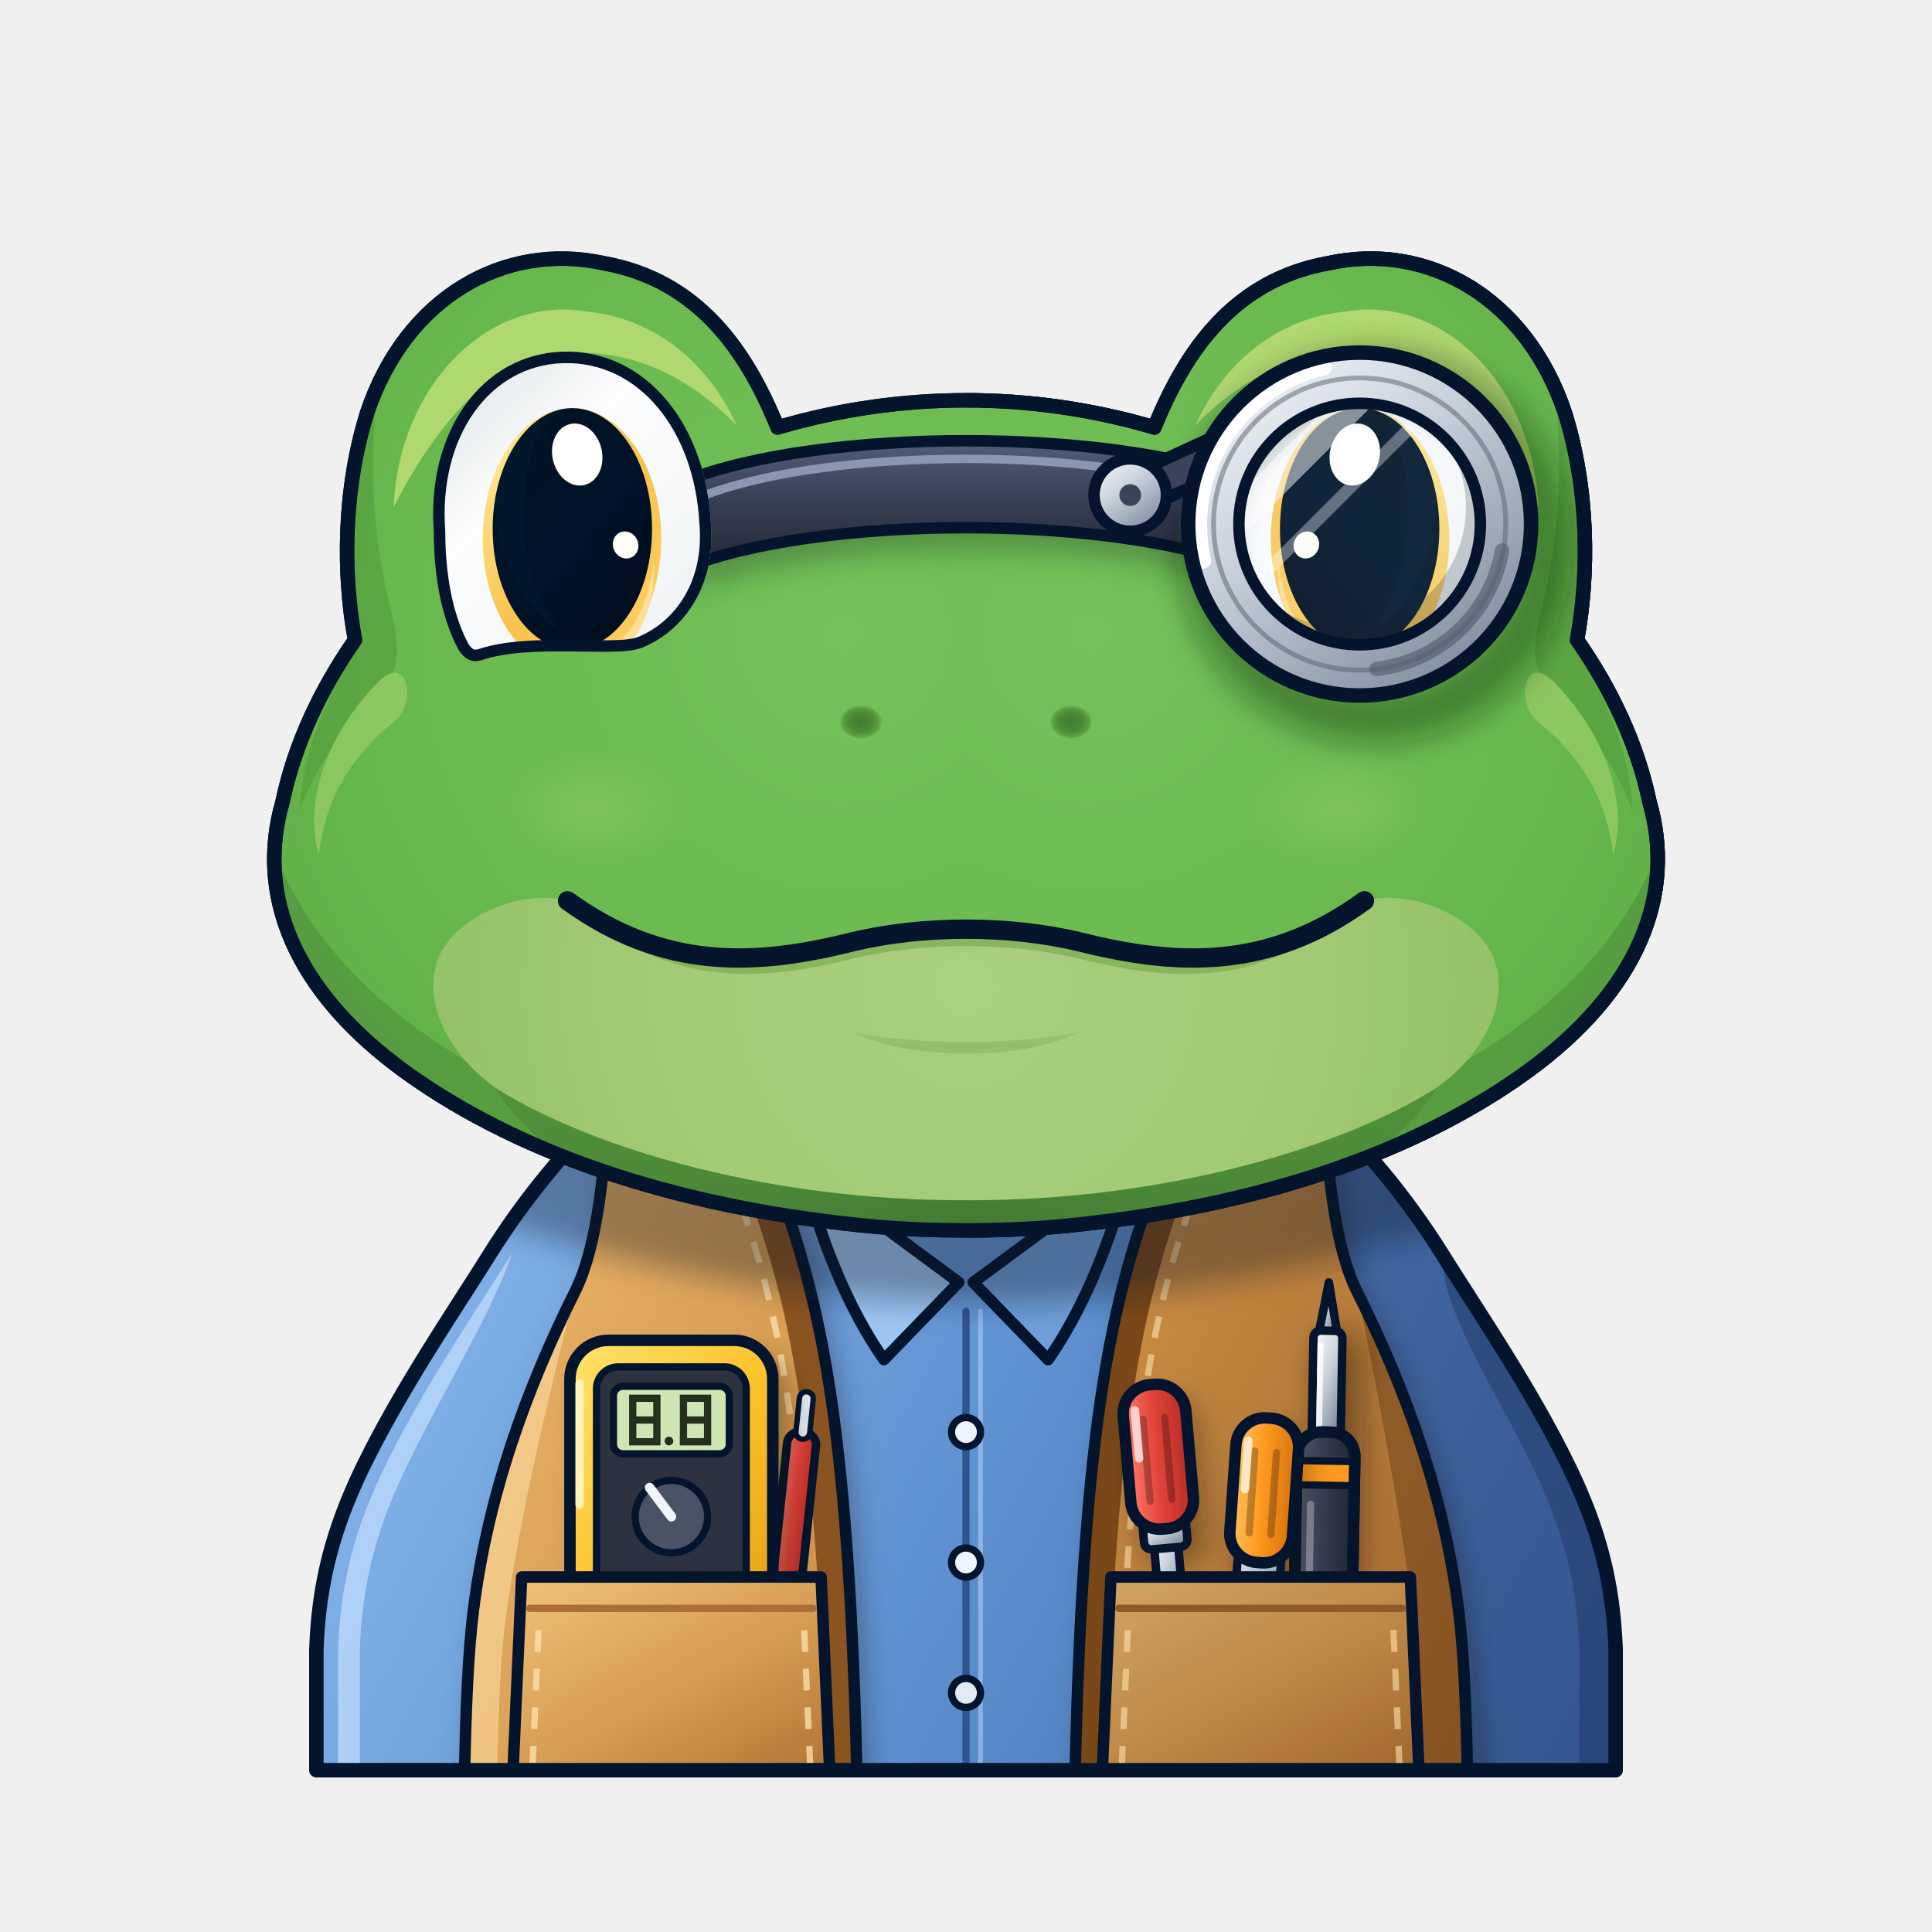
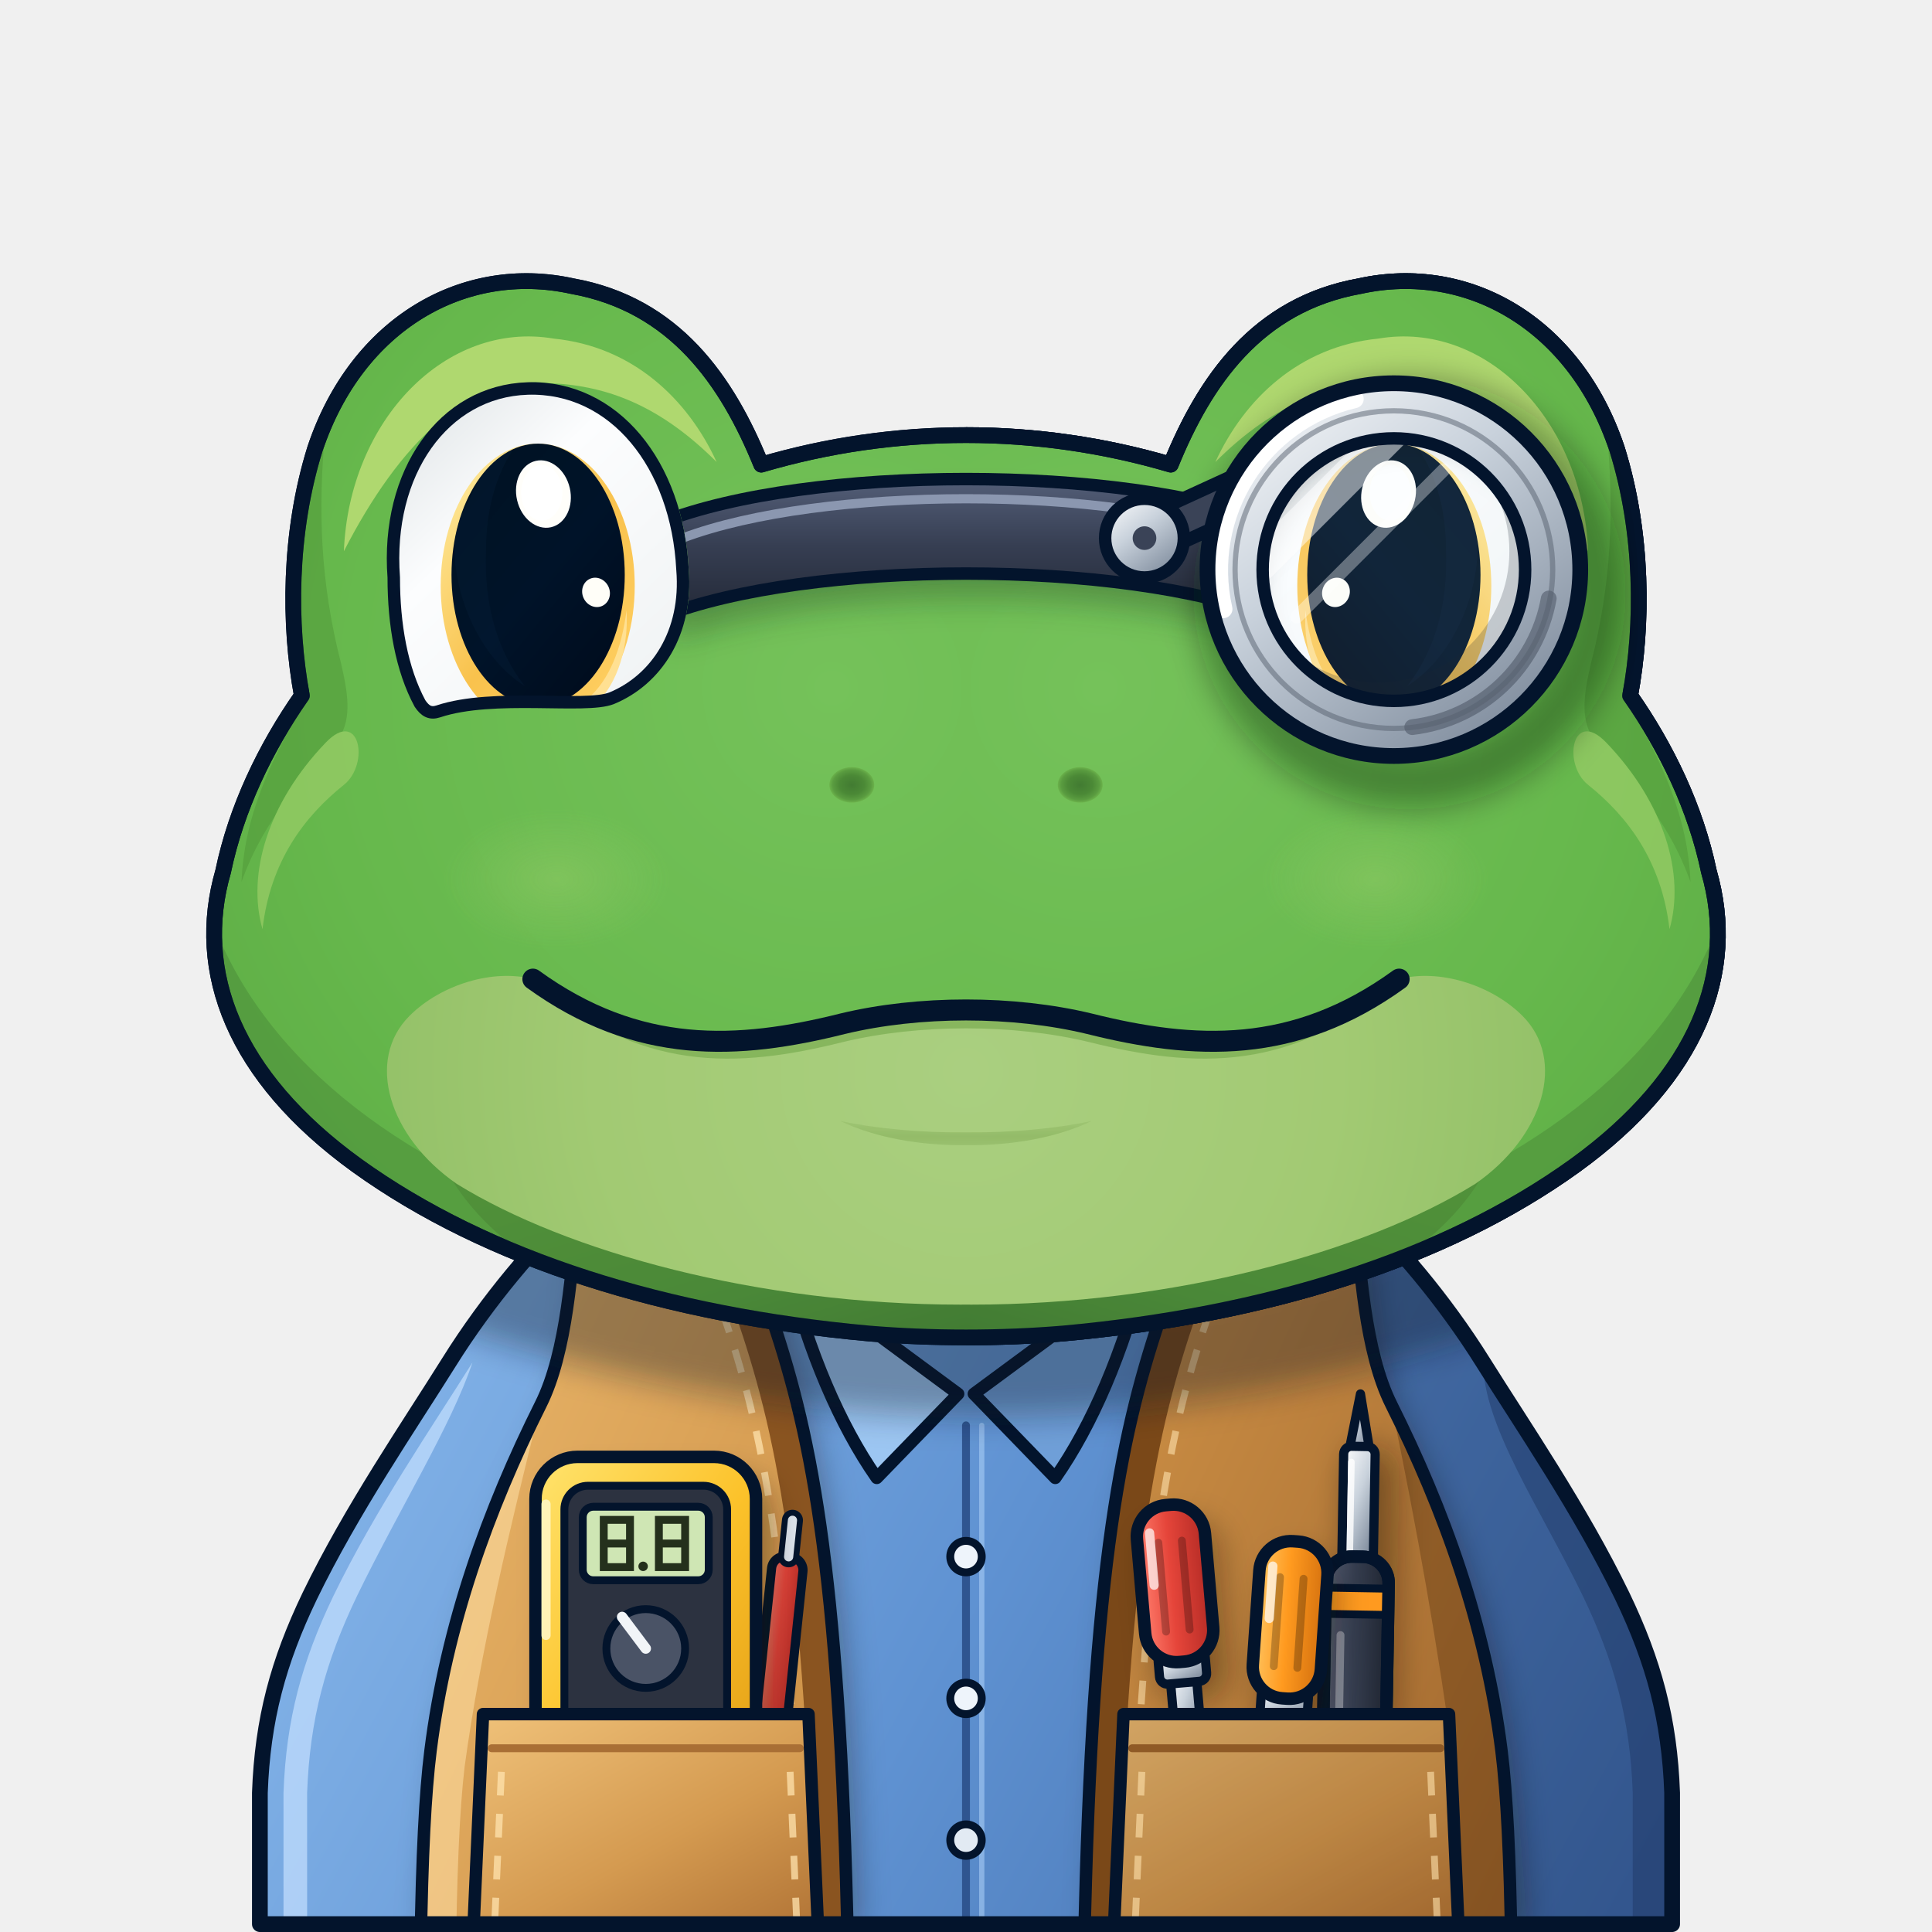
- <svg xmlns="http://www.w3.org/2000/svg" width="1000" height="1000" viewBox="100 17 800 800" role="img" aria-labelledby="icon-title icon-desc">
+ <svg xmlns="http://www.w3.org/2000/svg" width="1000" height="1000" viewBox="132 17 736 736" role="img" aria-labelledby="icon-title icon-desc">
  <defs>
    <linearGradient id="pupil" x1="0" y1="0" x2=".8" y2="1">
      <stop offset="0" stop-color="#001222" />
      <stop offset=".57" stop-color="#001329" />
      <stop offset="1" stop-color="#000c1d" />
    </linearGradient>
    <linearGradient id="edge-shade" x1="0" y1="0" x2=".8" y2="1">
      <stop offset="0" stop-color="#5c9f3d" />
      <stop offset=".63" stop-color="#488436" />
      <stop offset="1" stop-color="#2e5b28" />
    </linearGradient>
    <linearGradient id="eye-rim" x1="0" y1="0" x2=".85" y2="1">
      <stop offset="0" stop-color="#fff0a8" />
      <stop offset=".56" stop-color="#f9c24d" />
      <stop offset="1" stop-color="#ffcf62" />
    </linearGradient>
    <linearGradient id="eye-sclera" x1="0" y1="0" x2=".85" y2="1">
      <stop offset="0" stop-color="#dde2e4" />
      <stop offset=".4" stop-color="#fcfdfe" />
      <stop offset="1" stop-color="#f0f3f4" />
    </linearGradient>
    <linearGradient id="lip-shadow" x1="489" y1="442" x2="489" y2="458" gradientUnits="userSpaceOnUse">
      <stop stop-color="#729d47" stop-opacity=".1" />
      <stop offset=".5" stop-color="#729d47" stop-opacity=".38" />
      <stop offset="1" stop-color="#729d47" stop-opacity=".15" />
    </linearGradient>
    <linearGradient id="shirt" x1="260" y1="500" x2="740" y2="760" gradientUnits="userSpaceOnUse">
      <stop offset="0" stop-color="#86b6ea" />
      <stop offset=".5" stop-color="#5f92d2" />
      <stop offset="1" stop-color="#3f69a6" />
    </linearGradient>
    <linearGradient id="vest" x1="290" y1="540" x2="710" y2="740" gradientUnits="userSpaceOnUse">
      <stop offset="0" stop-color="#e8b468" />
      <stop offset=".5" stop-color="#cc8f45" />
      <stop offset="1" stop-color="#a0672e" />
    </linearGradient>
    <linearGradient id="pocket" x1="0" y1="0" x2=".8" y2="1">
      <stop offset="0" stop-color="#f0c27a" />
      <stop offset=".6" stop-color="#d49a50" />
      <stop offset="1" stop-color="#b47738" />
    </linearGradient>
    <linearGradient id="meter" x1="0" y1="0" x2=".7" y2="1">
      <stop offset="0" stop-color="#ffe46e" />
      <stop offset=".5" stop-color="#fcc22a" />
      <stop offset="1" stop-color="#e09a14" />
    </linearGradient>
    <linearGradient id="metal" x1="0" y1="0" x2=".7" y2="1">
      <stop offset="0" stop-color="#ffffff" />
      <stop offset=".5" stop-color="#c9d2dc" />
      <stop offset="1" stop-color="#7f8c9d" />
    </linearGradient>
    <linearGradient id="red" x1="0" y1="0" x2="1" y2="0">
      <stop offset="0" stop-color="#ff7b6b" />
      <stop offset=".45" stop-color="#e5453a" />
      <stop offset="1" stop-color="#b42b25" />
    </linearGradient>
    <linearGradient id="orange" x1="0" y1="0" x2="1" y2="0">
      <stop offset="0" stop-color="#ffc35e" />
      <stop offset=".45" stop-color="#ff9a1f" />
      <stop offset="1" stop-color="#d4700e" />
    </linearGradient>
    <linearGradient id="grip" x1="0" y1="0" x2="1" y2="0">
      <stop offset="0" stop-color="#5a6479" />
      <stop offset=".45" stop-color="#363e50" />
      <stop offset="1" stop-color="#1f2531" />
    </linearGradient>
    <linearGradient id="ring" x1="0" y1="0" x2=".75" y2="1">
      <stop offset="0" stop-color="#ffffff" />
      <stop offset=".45" stop-color="#c9d2dc" />
      <stop offset="1" stop-color="#7f8c9d" />
    </linearGradient>
    <linearGradient id="band" x1="0" y1="198" x2="0" y2="252" gradientUnits="userSpaceOnUse">
      <stop offset="0" stop-color="#55607a" />
      <stop offset=".5" stop-color="#363e52" />
      <stop offset="1" stop-color="#232937" />
    </linearGradient>
    <radialGradient id="skin" cx="449" cy="279" r="470" gradientUnits="userSpaceOnUse">
      <stop offset="0" stop-color="#75c25a" />
      <stop offset=".42" stop-color="#66b84c" />
      <stop offset=".74" stop-color="#59a641" />
      <stop offset="1" stop-color="#43832e" />
    </radialGradient>
    <radialGradient id="nose-dimple">
      <stop stop-color="#427b32" />
      <stop offset=".55" stop-color="#4b8936" />
      <stop offset=".85" stop-color="#5a9c40" />
      <stop offset="1" stop-color="#6bb24b" />
    </radialGradient>
    <radialGradient id="cheek-light">
      <stop stop-color="#a2d16f" stop-opacity=".45" />
      <stop offset=".5" stop-color="#a2d16f" stop-opacity=".22" />
      <stop offset="1" stop-color="#a2d16f" stop-opacity="0" />
    </radialGradient>
    <radialGradient id="muzzle" cx="500" cy="425" r="283" gradientUnits="userSpaceOnUse">
      <stop stop-color="#aacf80" />
      <stop offset=".5" stop-color="#a2ca73" />
      <stop offset="1" stop-color="#8abb61" />
    </radialGradient>
    <clipPath id="head-clip">
      <path d="M 247 282 C 242 255 242 220 252 188 C 268 140 309 117 350 126 C 389 133 409 162 422 194 C 473 179 527 179 578 194 C 591 162 611 133 650 126 C 691 117 732 140 748 188 C 758 220 758 255 753 282 C 767 302 778 325 783 349 C 794 387 779 427 732 461 C 682 497 614 518 537 525 C 513 527 487 527 463 525 C 386 518 318 497 268 461 C 221 427 206 387 217 349 C 222 325 233 302 247 282 Z" />
    </clipPath>
    <clipPath id="body-clip">
      <path d="M 352 476 C 336 491 318 512 303 536 C 288 560 266 592 250 625 C 238 650 232 672 231 700 L 231 750 L 769 750 L 769 700 C 768 672 762 650 750 625 C 734 592 712 560 697 536 C 682 512 664 491 648 476 Z" />
    </clipPath>
    <clipPath id="glass">
      <circle cx="663" cy="234" r="50" />
    </clipPath>
    <filter id="blur" x="0" y="0" width="1000" height="1000" filterUnits="userSpaceOnUse">
      <feGaussianBlur stdDeviation="6" />
    </filter>
    <mask id="noeyes" x="0" y="0" width="1000" height="1000" maskUnits="userSpaceOnUse">
      <rect x="0" y="0" width="1000" height="1000" fill="#fff" />
      <path d="M 282 237 C 279 197 301 166 333 165 C 366 164 390 194 392 234 C 394 258 382 276 365 283 C 355 287 320 281 299 288 C 296 289 294 288 292 285 C 285 272 282 255 282 237 Z" fill="#000" stroke="#000" stroke-width="4.75" />
      <path d="M 718 237 C 721 197 699 166 667 165 C 634 164 610 194 608 234 C 606 258 618 276 635 283 C 645 287 680 281 701 288 C 704 289 706 288 708 285 C 715 272 718 255 718 237 Z" fill="#000" stroke="#000" stroke-width="4.75" />
    </mask>
    <clipPath id="mirror-half">
      <rect x="-4500" y="-5000" width="5000" height="10000" />
    </clipPath>
  </defs>
  <g stroke="#03142c" stroke-linecap="round" stroke-linejoin="round" stroke-width="6">
    <g id="body">
      <g id="outfit-body" clip-path="url(#body-clip)">
        <rect x="200" y="440" width="600" height="360" fill="url(#shirt)" stroke="none" />
        <g stroke="none">
          <path d="M 697 536 C 712 560 734 592 750 625 C 762 650 768 672 769 700 L 769 900 L 707 900 C 709 780 708 716 704 684 C 698 636 682 592 662 552 C 652 532 650 500 648 470 L 700 470 Z" opacity=".35" fill="#1d3561" />
          <path d="M 312 536 C 297 560 275 592 259 625 C 247 650 241 672 240 700 L 240 900 L 249 900 L 249 700 C 250 672 256 650 268 625 C 284 592 304 560 312 536 Z" opacity=".7" fill="#c4e0ff" />
          <path d="M 697 536 C 724 560 746 592 762 625 C 774 650 780 672 781 700 L 781 900 L 754 900 L 754 700 C 753 672 747 650 735 625 C 719 592 697 560 697 536 Z" opacity=".45" fill="#1d3561" />
          <path d="M 500 560 L 500 760" fill="none" stroke="#2f5590" stroke-width="3" />
          <path d="M 506 560 L 506 760" fill="none" stroke="#a9cdf5" stroke-opacity=".6" stroke-width="2" />
        </g>
        <circle cx="500" cy="610" r="6" fill="#eef4fb" stroke-width="3" />
        <circle cx="500" cy="664" r="6" fill="#eef4fb" stroke-width="3" />
        <circle cx="500" cy="718" r="6" fill="#e2eaf3" stroke-width="3" />
        <path d="M 352 470 L 430 470 L 425 516 C 440 560 452 610 455 760 L 290 760 C 291 740 292 716 296 684 C 302 636 318 592 338 552 C 348 532 350 500 352 470 Z" transform="translate(4 6)" opacity=".35" fill="#140c04" stroke="none" filter="url(#blur)" />
        <path d="M 648 470 L 570 470 L 575 516 C 560 560 548 610 545 760 L 710 760 C 709 740 708 716 704 684 C 698 636 682 592 662 552 C 652 532 650 500 648 470 Z" transform="translate(4 6)" opacity=".35" fill="#140c04" stroke="none" filter="url(#blur)" />
        <path d="M 352 470 L 430 470 L 425 516 C 440 560 452 610 455 760 L 290 760 C 291 740 292 716 296 684 C 302 636 318 592 338 552 C 348 532 350 500 352 470 Z" fill="url(#vest)" stroke="none" />
        <path d="M 648 470 L 570 470 L 575 516 C 560 560 548 610 545 760 L 710 760 C 709 740 708 716 704 684 C 698 636 682 592 662 552 C 652 532 650 500 648 470 Z" fill="url(#vest)" stroke="none" />
        <g stroke="none">
          <path d="M 338 552 C 318 592 302 636 296 684 C 292 716 291 780 293 900 L 306 900 C 305 790 305 724 309 690 C 315 646 326 600 338 552 Z" opacity=".55" fill="#ffe0a6" />
          <path d="M 662 552 C 682 592 698 636 704 684 C 708 716 709 780 707 900 L 688 900 C 690 790 690 724 686 690 C 680 646 672 600 662 552 Z" opacity=".4" fill="#5c3410" />
        </g>
        <path d="M 425 516 C 440 560 452 610 455 760" transform="translate(-7 0)" fill="none" stroke="#8a5420" stroke-linecap="butt" stroke-width="12" />
        <path d="M 575 516 C 560 560 548 610 545 760" transform="translate(7 0)" fill="none" stroke="#7a4818" stroke-linecap="butt" stroke-width="12" />
        <path d="M 425 516 C 440 560 452 610 455 760" transform="translate(-18 0)" fill="none" stroke="#ffe3ad" stroke-dasharray="9 7" stroke-linecap="butt" stroke-opacity=".75" stroke-width="2.6" />
        <path d="M 575 516 C 560 560 548 610 545 760" transform="translate(18 0)" fill="none" stroke="#ffe3ad" stroke-dasharray="9 7" stroke-linecap="butt" stroke-opacity=".6" stroke-width="2.6" />
        <path d="M 425 516 C 440 560 452 610 455 760" fill="none" stroke-width="4.75" />
        <path d="M 575 516 C 560 560 548 610 545 760" fill="none" stroke-width="4.75" />
        <path d="M 352 476 C 350 500 348 532 338 552 C 318 592 302 636 296 684 C 292 716 291 780 293 900" fill="none" stroke-width="4.75" />
        <path d="M 648 476 C 650 500 652 532 662 552 C 682 592 698 636 704 684 C 708 716 709 780 707 900" fill="none" stroke-width="4.75" />
        <path d="M 432 500 L 497 548 L 466 580 C 452 560 440 532 432 500 Z" fill="#9cc6f2" stroke-width="4.75" />
        <path d="M 568 500 L 503 548 L 534 580 C 548 560 560 532 568 500 Z" fill="#6f9fd8" stroke-width="4.75" />
        <g transform="translate(-7 0) rotate(6 434 700)">
          <rect x="424" y="610" width="12" height="90" rx="5" fill="url(#red)" stroke-width="3.5" />
          <path d="M 430 610 L 430 596" fill="none" stroke-width="8" />
          <path d="M 430 610 L 430 596" fill="none" stroke="#dfe6ee" stroke-width="3.5" />
        </g>
        <path d="M 352 572 L 404 572 Q 420 572 420 588 L 420 740 L 336 740 L 336 588 Q 336 572 352 572 Z" transform="translate(6 8)" opacity=".4" fill="#140c04" stroke="none" filter="url(#blur)" />
        <rect x="336" y="572" width="84" height="170" rx="16" fill="url(#meter)" stroke-width="4.75" />
        <rect x="347" y="583" width="62" height="150" rx="9" fill="#2c3240" stroke-width="3" />
        <rect x="354" y="591" width="48" height="28" rx="4" fill="#cfe6b4" stroke-width="3" />
        <path d="M 362 596 L 372 596 L 372 614 L 362 614 Z M 362 605 L 372 605" fill="none" stroke="#24301c" stroke-linecap="butt" stroke-linejoin="miter" stroke-width="3" />
        <circle cx="377" cy="613.7" r="1.8" fill="#24301c" stroke="none" />
        <path d="M 383 596 L 393 596 L 393 614 L 383 614 Z M 383 605 L 393 605" fill="none" stroke="#24301c" stroke-linecap="butt" stroke-linejoin="miter" stroke-width="3" />
        <circle cx="378" cy="645" r="15" fill="#4a5366" stroke-width="3" />
        <path d="M 378 645 L 369 633" fill="none" stroke="#f2f5f8" stroke-width="4" />
        <path d="M 340 590 L 340 640" fill="none" stroke="#fff6c2" stroke-opacity=".9" stroke-width="3.5" />
        <path d="M 316 670 L 440 670 L 444 760 L 312 760 Z" fill="url(#pocket)" stroke-width="4.75" />
        <path d="M 319.3 683 L 436.7 683" fill="none" stroke="#a96f35" stroke-width="3" />
        <path d="M 323 692 L 320 760 M 433 692 L 436 760" fill="none" stroke="#ffe3ad" stroke-dasharray="9 7" stroke-linecap="butt" stroke-opacity=".75" stroke-width="2.6" />
        <g transform="rotate(1 648 678)">
          <rect x="643" y="568" width="20" height="110" rx="9" opacity=".38" fill="#140c04" stroke="none" filter="url(#blur)" />
          <path d="M 644 570 L 648 548 L 652 570 Z" fill="url(#metal)" stroke-width="3.5" />
          <rect x="642" y="568" width="12" height="46" rx="3" fill="url(#metal)" stroke-width="3.5" />
          <path d="M 645 574 L 645 608" fill="none" stroke="#fff" stroke-opacity=".8" stroke-width="2.5" />
          <rect x="636" y="610" width="24" height="80" rx="10" fill="url(#grip)" stroke-width="4.75" />
          <rect x="636" y="622" width="24" height="10" fill="#ff9a1f" stroke-width="3" />
          <rect x="636" y="610" width="24" height="80" rx="10" fill="none" stroke-width="4.75" />
          <path d="M 642 640 L 642 680" fill="none" stroke="#fff" stroke-opacity=".35" stroke-width="3" />
        </g>
        <g transform="rotate(-5 584 670)">
          <rect x="575" y="596" width="26" height="70" rx="12" opacity=".38" fill="#140c04" stroke="none" filter="url(#blur)" />
          <rect x="579" y="652" width="10" height="30" fill="url(#metal)" stroke-width="3.5" />
          <rect x="575" y="646" width="18" height="12" rx="3" fill="url(#metal)" stroke-width="3.5" />
          <rect x="571" y="590" width="26" height="60" rx="12" fill="url(#red)" stroke-width="4.75" />
          <path d="M 579 604 L 579 638 M 588 604 L 588 638" fill="none" stroke="#000" stroke-opacity=".25" stroke-width="3" />
          <path d="M 576 600 L 576 620" fill="none" stroke="#fff" stroke-opacity=".7" stroke-width="3.5" />
        </g>
        <g transform="rotate(4 620 684)">
          <rect x="611" y="610" width="26" height="70" rx="12" opacity=".38" fill="#140c04" stroke="none" filter="url(#blur)" />
          <rect x="611" y="660" width="18" height="12" rx="3" fill="url(#metal)" stroke-width="3.5" />
          <rect x="607" y="604" width="26" height="60" rx="12" fill="url(#orange)" stroke-width="4.75" />
          <path d="M 615 618 L 615 652 M 624 618 L 624 652" fill="none" stroke="#000" stroke-opacity=".25" stroke-width="3" />
          <path d="M 612 614 L 612 634" fill="none" stroke="#fff" stroke-opacity=".7" stroke-width="3.5" />
        </g>
        <path d="M 560 670 L 684 670 L 688 760 L 556 760 Z" fill="url(#pocket)" stroke="none" />
        <path d="M 560 670 L 684 670 L 688 760 L 556 760 Z" opacity=".2" fill="#5c3410" stroke="none" />
        <path d="M 560 670 L 684 670 L 688 760 L 556 760 Z" fill="none" stroke-width="4.75" />
        <path d="M 563.3 683 L 680.7 683" fill="none" stroke="#8f5a26" stroke-width="3" />
        <path d="M 567 692 L 564 760 M 677 692 L 680 760" fill="none" stroke="#ffe3ad" stroke-dasharray="9 7" stroke-linecap="butt" stroke-opacity=".6" stroke-width="2.6" />
        <path d="M 296 468 C 417 528 588 536 712 468 L 712 520 C 567 573 426 565 296 520 Z" opacity=".35" fill="#0d1526" stroke="none" filter="url(#blur)" />
      </g>
      <path d="M 352 476 C 336 491 318 512 303 536 C 288 560 266 592 250 625 C 238 650 232 672 231 700 L 231 750 L 769 750 L 769 700 C 768 672 762 650 750 625 C 734 592 712 560 697 536 C 682 512 664 491 648 476 Z" fill="none" />
    </g>
    <g id="head">
      <path d="M 247 282 C 242 255 242 220 252 188 C 268 140 309 117 350 126 C 389 133 409 162 422 194 C 473 179 527 179 578 194 C 591 162 611 133 650 126 C 691 117 732 140 748 188 C 758 220 758 255 753 282 C 767 302 778 325 783 349 C 794 387 779 427 732 461 C 682 497 614 518 537 525 C 513 527 487 527 463 525 C 386 518 318 497 268 461 C 221 427 206 387 217 349 C 222 325 233 302 247 282 Z" fill="url(#skin)" stroke="#03142c" />
      <g stroke="none" clip-path="url(#head-clip)">
        <path d="M 208 352 C 222 410 272 453 341 479 C 465 526 640.56 500.65 724.56 444.65 C 765.56 417.32 781.5 396.96 791.5 350.96 C 798.5 416.96 777.88 459.33 717.88 489.33 C 627.88 538.33 458 562 328 515 C 245 485 195 433 196 386 Z" opacity=".45" fill="#488436" />
        <path d="M 263 227 C 265 177 302 139 343 146 C 373 149 394 169 405 193 C 384 172 364 164 342 163 C 311 159 284 186 263 227 Z" fill="#afd86f" />
        <path d="M 255 183 C 239 220 245 260 250 281 C 234 308 225 329 224 353 C 233 328 247 315 260 300 C 266 292 265 283 262 270 C 254 239 253 211 256 180 Z" opacity=".5" fill="#4f9637" stroke="none" />
        <path d="M 256 300 C 234 323 226 350 232 371 C 235 345 248 328 263 316 C 273 308 269 286.4 256 300 Z" fill="url(#skin)" />
        <path d="M 256 300 C 234 323 226 350 232 371 C 235 345 248 328 263 316 C 273 308 269 286.4 256 300 Z" opacity=".65" fill="#a0cf6a" />
        <path d="M 791.5 350.96 C 781.5 396.96 765.56 417.32 724.56 444.65 C 640.56 500.65 465 526 341 479 C 326.81 473.65 313.43 467.59 301 460.83 C 325 508 399 531 463 537 C 536 544 614.08 524.37 680.08 501.37 C 746.08 480.37 784.23 446.56 794.23 403.56 Z" opacity=".86" fill="url(#edge-shade)" stroke="none" />
        <path d="M 335 390 C 375 419 413 417 453 407 C 482 400 518 400 547 407 C 587 417 625 419 665 390 C 680 386 700 392 712 404 C 728.8 420.8 720 450 692 467 C 651 493 575 514 498 514 C 421 514 348 494 306 468 C 280 450 271.2 420.8 288 404 C 300 392 320 386 335 390 Z" fill="url(#muzzle)" />
        <path d="M 335 390 C 375 419 413 417 453 407 C 482 400 518 400 547 407 C 587 417 625 419 665 390 C 625 426 587 424 547 414 C 518 407 482 407 453 414 C 413 424 375 426 335 390 Z" opacity=".6" fill="#72a749" />
        <ellipse cx="344" cy="352" rx="43" ry="27" opacity=".8" fill="url(#cheek-light)" />
        <path d="M 452 444 C 480 450 519 450 548 443 C 522 456 479 457 452 444 Z" fill="url(#lip-shadow)" />
      </g>
      <g transform="matrix(-1 0 0 1 1000 0)">
        <g clip-path="url(#mirror-half)">
          <path d="M 247 282 C 242 255 242 220 252 188 C 268 140 309 117 350 126 C 389 133 409 162 422 194 C 473 179 527 179 578 194 C 591 162 611 133 650 126 C 691 117 732 140 748 188 C 758 220 758 255 753 282 C 767 302 778 325 783 349 C 794 387 779 427 732 461 C 682 497 614 518 537 525 C 513 527 487 527 463 525 C 386 518 318 497 268 461 C 221 427 206 387 217 349 C 222 325 233 302 247 282 Z" fill="url(#skin)" stroke="#03142c" />
          <g stroke="none" clip-path="url(#head-clip)">
            <path d="M 208 352 C 222 410 272 453 341 479 C 465 526 640.56 500.65 724.56 444.65 C 765.56 417.32 781.5 396.96 791.5 350.96 C 798.5 416.96 777.88 459.33 717.88 489.33 C 627.88 538.33 458 562 328 515 C 245 485 195 433 196 386 Z" opacity=".45" fill="#488436" />
            <path d="M 263 227 C 265 177 302 139 343 146 C 373 149 394 169 405 193 C 384 172 364 164 342 163 C 311 159 284 186 263 227 Z" fill="#afd86f" />
            <path d="M 255 183 C 239 220 245 260 250 281 C 234 308 225 329 224 353 C 233 328 247 315 260 300 C 266 292 265 283 262 270 C 254 239 253 211 256 180 Z" opacity=".5" fill="#4f9637" stroke="none" />
            <path d="M 256 300 C 234 323 226 350 232 371 C 235 345 248 328 263 316 C 273 308 269 286.4 256 300 Z" fill="url(#skin)" />
            <path d="M 256 300 C 234 323 226 350 232 371 C 235 345 248 328 263 316 C 273 308 269 286.4 256 300 Z" opacity=".65" fill="#a0cf6a" />
            <path d="M 791.5 350.96 C 781.5 396.96 765.56 417.32 724.56 444.65 C 640.56 500.65 465 526 341 479 C 326.81 473.65 313.43 467.59 301 460.83 C 325 508 399 531 463 537 C 536 544 614.08 524.37 680.08 501.37 C 746.08 480.37 784.23 446.56 794.23 403.56 Z" opacity=".86" fill="url(#edge-shade)" stroke="none" />
            <path d="M 335 390 C 375 419 413 417 453 407 C 482 400 518 400 547 407 C 587 417 625 419 665 390 C 680 386 700 392 712 404 C 728.8 420.8 720 450 692 467 C 651 493 575 514 498 514 C 421 514 348 494 306 468 C 280 450 271.2 420.8 288 404 C 300 392 320 386 335 390 Z" fill="url(#muzzle)" />
            <path d="M 335 390 C 375 419 413 417 453 407 C 482 400 518 400 547 407 C 587 417 625 419 665 390 C 625 426 587 424 547 414 C 518 407 482 407 453 414 C 413 424 375 426 335 390 Z" opacity=".6" fill="#72a749" />
            <ellipse cx="344" cy="352" rx="43" ry="27" opacity=".8" fill="url(#cheek-light)" />
            <path d="M 452 444 C 480 450 519 450 548 443 C 522 456 479 457 452 444 Z" fill="url(#lip-shadow)" />
          </g>
        </g>
      </g>
      <g id="eyes">
        <g id="left-eye">
          <clipPath id="left-eye-aperture">
            <path d="M 282 237 C 279 197 301 166 333 165 C 366 164 390 194 392 234 C 394 258 382 276 365 283 C 355 287 320 281 299 288 C 296 289 294 288 292 285 C 285 272 282 255 282 237 Z" />
          </clipPath>
          <path d="M 282 237 C 279 197 301 166 333 165 C 366 164 390 194 392 234 C 394 258 382 276 365 283 C 355 287 320 281 299 288 C 296 289 294 288 292 285 C 285 272 282 255 282 237 Z" fill="url(#eye-sclera)" stroke="none" />
          <g stroke="none" clip-path="url(#left-eye-aperture)">
            <ellipse cx="336.84" cy="240.2" rx="36.96" ry="54.2" fill="url(#eye-rim)" />
            <path d="M 304 236 A 33 50 0 1 0 370 236 A 33 50 0 1 0 304 236 Z" fill="url(#pupil)" />
            <path d="M 310.68 207.77 C 314.37 198.15 320.84 190.93 327.3 188.52 C 320.84 198.15 317.14 211.78 317.14 226.22 C 316.22 247.88 321.76 265.53 331.92 278.36 C 318.07 269.54 308.83 252.69 306.06 235.85 C 304.22 226.22 305.14 216.6 310.68 207.77 Z" opacity=".25" fill="#092440" />
            <path d="M 370.69 249.48 C 371.62 265.53 366.08 279.97 356.84 287.18 C 345.76 295.21 333.76 290.39 325.45 283.98 C 336.53 290.39 347.61 289.59 355.92 283.17 C 364.23 275.96 368.85 263.92 370.69 249.48 Z" fill="#ffe092" />
            <ellipse cx="339.02" cy="205.21" rx="10.3" ry="12.97" transform="rotate(-13 339.02 205.21)" fill="#fffefa" />
            <ellipse cx="338.38" cy="204.73" rx="7.85" ry="10.59" fill="#fff" />
            <ellipse cx="359.06" cy="242.67" rx="5.21" ry="5.67" transform="rotate(-24.75 359.06 242.67)" fill="#fffef8" />
          </g>
          <path d="M 282 237 C 279 197 301 166 333 165 C 366 164 390 194 392 234 C 394 258 382 276 365 283 C 355 287 320 281 299 288 C 296 289 294 288 292 285 C 285 272 282 255 282 237 Z" fill="none" stroke="#03142c" stroke-width="4.75" />
        </g>
        <g id="right-eye">
          <clipPath id="right-eye-aperture">
            <path d="M 718 237 C 721 197 699 166 667 165 C 634 164 610 194 608 234 C 606 258 618 276 635 283 C 645 287 680 281 701 288 C 704 289 706 288 708 285 C 715 272 718 255 718 237 Z" />
          </clipPath>
          <path d="M 718 237 C 721 197 699 166 667 165 C 634 164 610 194 608 234 C 606 258 618 276 635 283 C 645 287 680 281 701 288 C 704 289 706 288 708 285 C 715 272 718 255 718 237 Z" fill="url(#eye-sclera)" stroke="none" />
          <g stroke="none" clip-path="url(#right-eye-aperture)">
            <ellipse cx="662.84" cy="240.2" rx="36.96" ry="54.2" fill="url(#eye-rim)" transform="matrix(-1 0 0 1 1326 0)" />
            <path d="M 630 236 A 33 50 0 1 0 696 236 A 33 50 0 1 0 630 236 Z" fill="url(#pupil)" transform="matrix(-1 0 0 1 1326 0)" />
            <path d="M 636.68 207.77 C 640.37 198.15 646.84 190.93 653.3 188.52 C 646.84 198.15 643.14 211.78 643.14 226.22 C 642.22 247.88 647.76 265.53 657.92 278.36 C 644.07 269.54 634.83 252.69 632.06 235.85 C 630.22 226.22 631.14 216.6 636.68 207.77 Z" opacity=".25" fill="#092440" transform="matrix(-1 0 0 1 1326 0)" />
            <path d="M 696.69 249.48 C 697.62 265.53 692.08 279.97 682.84 287.18 C 671.76 295.21 659.76 290.39 651.45 283.98 C 662.53 290.39 673.61 289.59 681.92 283.17 C 690.23 275.96 694.85 263.92 696.69 249.48 Z" fill="#ffe092" transform="matrix(-1 0 0 1 1326 0)" />
            <ellipse cx="665.02" cy="205.21" rx="10.3" ry="12.97" transform="matrix(-1 0 0 1 1326 0) rotate(-13 665.02 205.21)" fill="#fffefa" />
            <ellipse cx="664.38" cy="204.73" rx="7.85" ry="10.59" fill="#fff" transform="matrix(-1 0 0 1 1326 0)" />
            <ellipse cx="685.06" cy="242.67" rx="5.21" ry="5.67" transform="matrix(-1 0 0 1 1326 0) rotate(-24.75 685.06 242.67)" fill="#fffef8" />
          </g>
        </g>
      </g>
      <g id="expression" fill="none">
        <g id="nose" fill="url(#nose-dimple)" stroke="none">
          <path d="M 447.95 316 A 8.55 6.75 0 1 0 465.05 316 A 8.55 6.75 0 1 0 447.95 316 Z" />
          <path d="M 534.95 316 A 8.55 6.75 0 1 0 552.05 316 A 8.55 6.75 0 1 0 534.95 316 Z" />
        </g>
        <path id="profile-smile" d="M 335 390 C 375 419 413 417 453 407 C 482 400 518 400 547 407 C 587 417 625 419 665 390" fill="none" stroke="#03142c" stroke-linecap="round" stroke-width="8" />
      </g>
      <path d="M 247 282 C 242 255 242 220 252 188 C 268 140 309 117 350 126 C 389 133 409 162 422 194 C 473 179 527 179 578 194 C 591 162 611 133 650 126 C 691 117 732 140 748 188 C 758 220 758 255 753 282 C 767 302 778 325 783 349 C 794 387 779 427 732 461 C 682 497 614 518 537 525 C 513 527 487 527 463 525 C 386 518 318 497 268 461 C 221 427 206 387 217 349 C 222 325 233 302 247 282 Z" fill="none" stroke="#03142c" />
    </g>
    <g id="loupe">
      <g mask="url(#noeyes)">
        <g clip-path="url(#head-clip)">
          <path d="M 384 216 C 440 194 560 194 616 216 L 616 252 C 560 230 440 230 384 252 Z" transform="translate(3 9)" opacity=".35" fill="#16301a" stroke="none" filter="url(#blur)" />
        </g>
        <path d="M 384 216 C 440 194 560 194 616 216 L 616 252 C 560 230 440 230 384 252 Z" fill="url(#band)" stroke-width="4.75" />
        <path d="M 392 222 C 445 202 555 202 608 222" fill="none" stroke="#8b97b0" stroke-width="3.5" />
      </g>
      <g clip-path="url(#head-clip)">
        <circle cx="669" cy="243" r="71" fill="none" stroke="#0b1a10" stroke-opacity=".35" stroke-width="22" filter="url(#blur)" />
      </g>
      <path d="M 568 222 L 616 200" fill="none" stroke-width="20" />
      <path d="M 568 222 L 616 200" fill="none" stroke="#3a4357" stroke-width="10" />
      <g stroke="none" clip-path="url(#glass)">
        <circle cx="663" cy="234" r="50" opacity=".08" fill="#d6f2ff" />
        <path d="M 600 170 H 730 V 300 H 600 Z M 607 227 A 50 50 0 1 0 707 227 A 50 50 0 1 0 607 227 Z" opacity=".22" fill="#1c2433" fill-rule="evenodd" />
        <path d="M 612 232 L 662 182" fill="none" stroke="#fff" stroke-opacity=".5" stroke-width="13" />
        <path d="M 626 252 L 682 196" fill="none" stroke="#fff" stroke-opacity=".35" stroke-width="5" />
      </g>
      <path d="M 592 234 A 71 71 0 1 0 734 234 A 71 71 0 1 0 592 234 Z M 613 234 A 50 50 0 1 0 713 234 A 50 50 0 1 0 613 234 Z" fill="url(#ring)" fill-rule="evenodd" stroke="none" />
      <path d="M 598 249 A 67 67 0 0 1 648 169" fill="none" stroke="#fff" stroke-width="7" />
      <path d="M 722 245 A 60 60 0 0 1 670 294" fill="none" stroke="#3b4454" stroke-opacity=".45" stroke-width="6" />
      <circle cx="663" cy="234" r="71" fill="none" />
      <circle cx="663" cy="234" r="50" fill="none" stroke-width="4.75" />
      <circle cx="663" cy="234" r="60.5" fill="none" stroke="#56606f" stroke-opacity=".5" stroke-width="2" />
      <circle cx="568" cy="222" r="15" fill="url(#ring)" stroke-width="4.75" />
      <circle cx="568" cy="222" r="4.5" fill="#3a4357" stroke="none" />
    </g>
  </g>
</svg>
